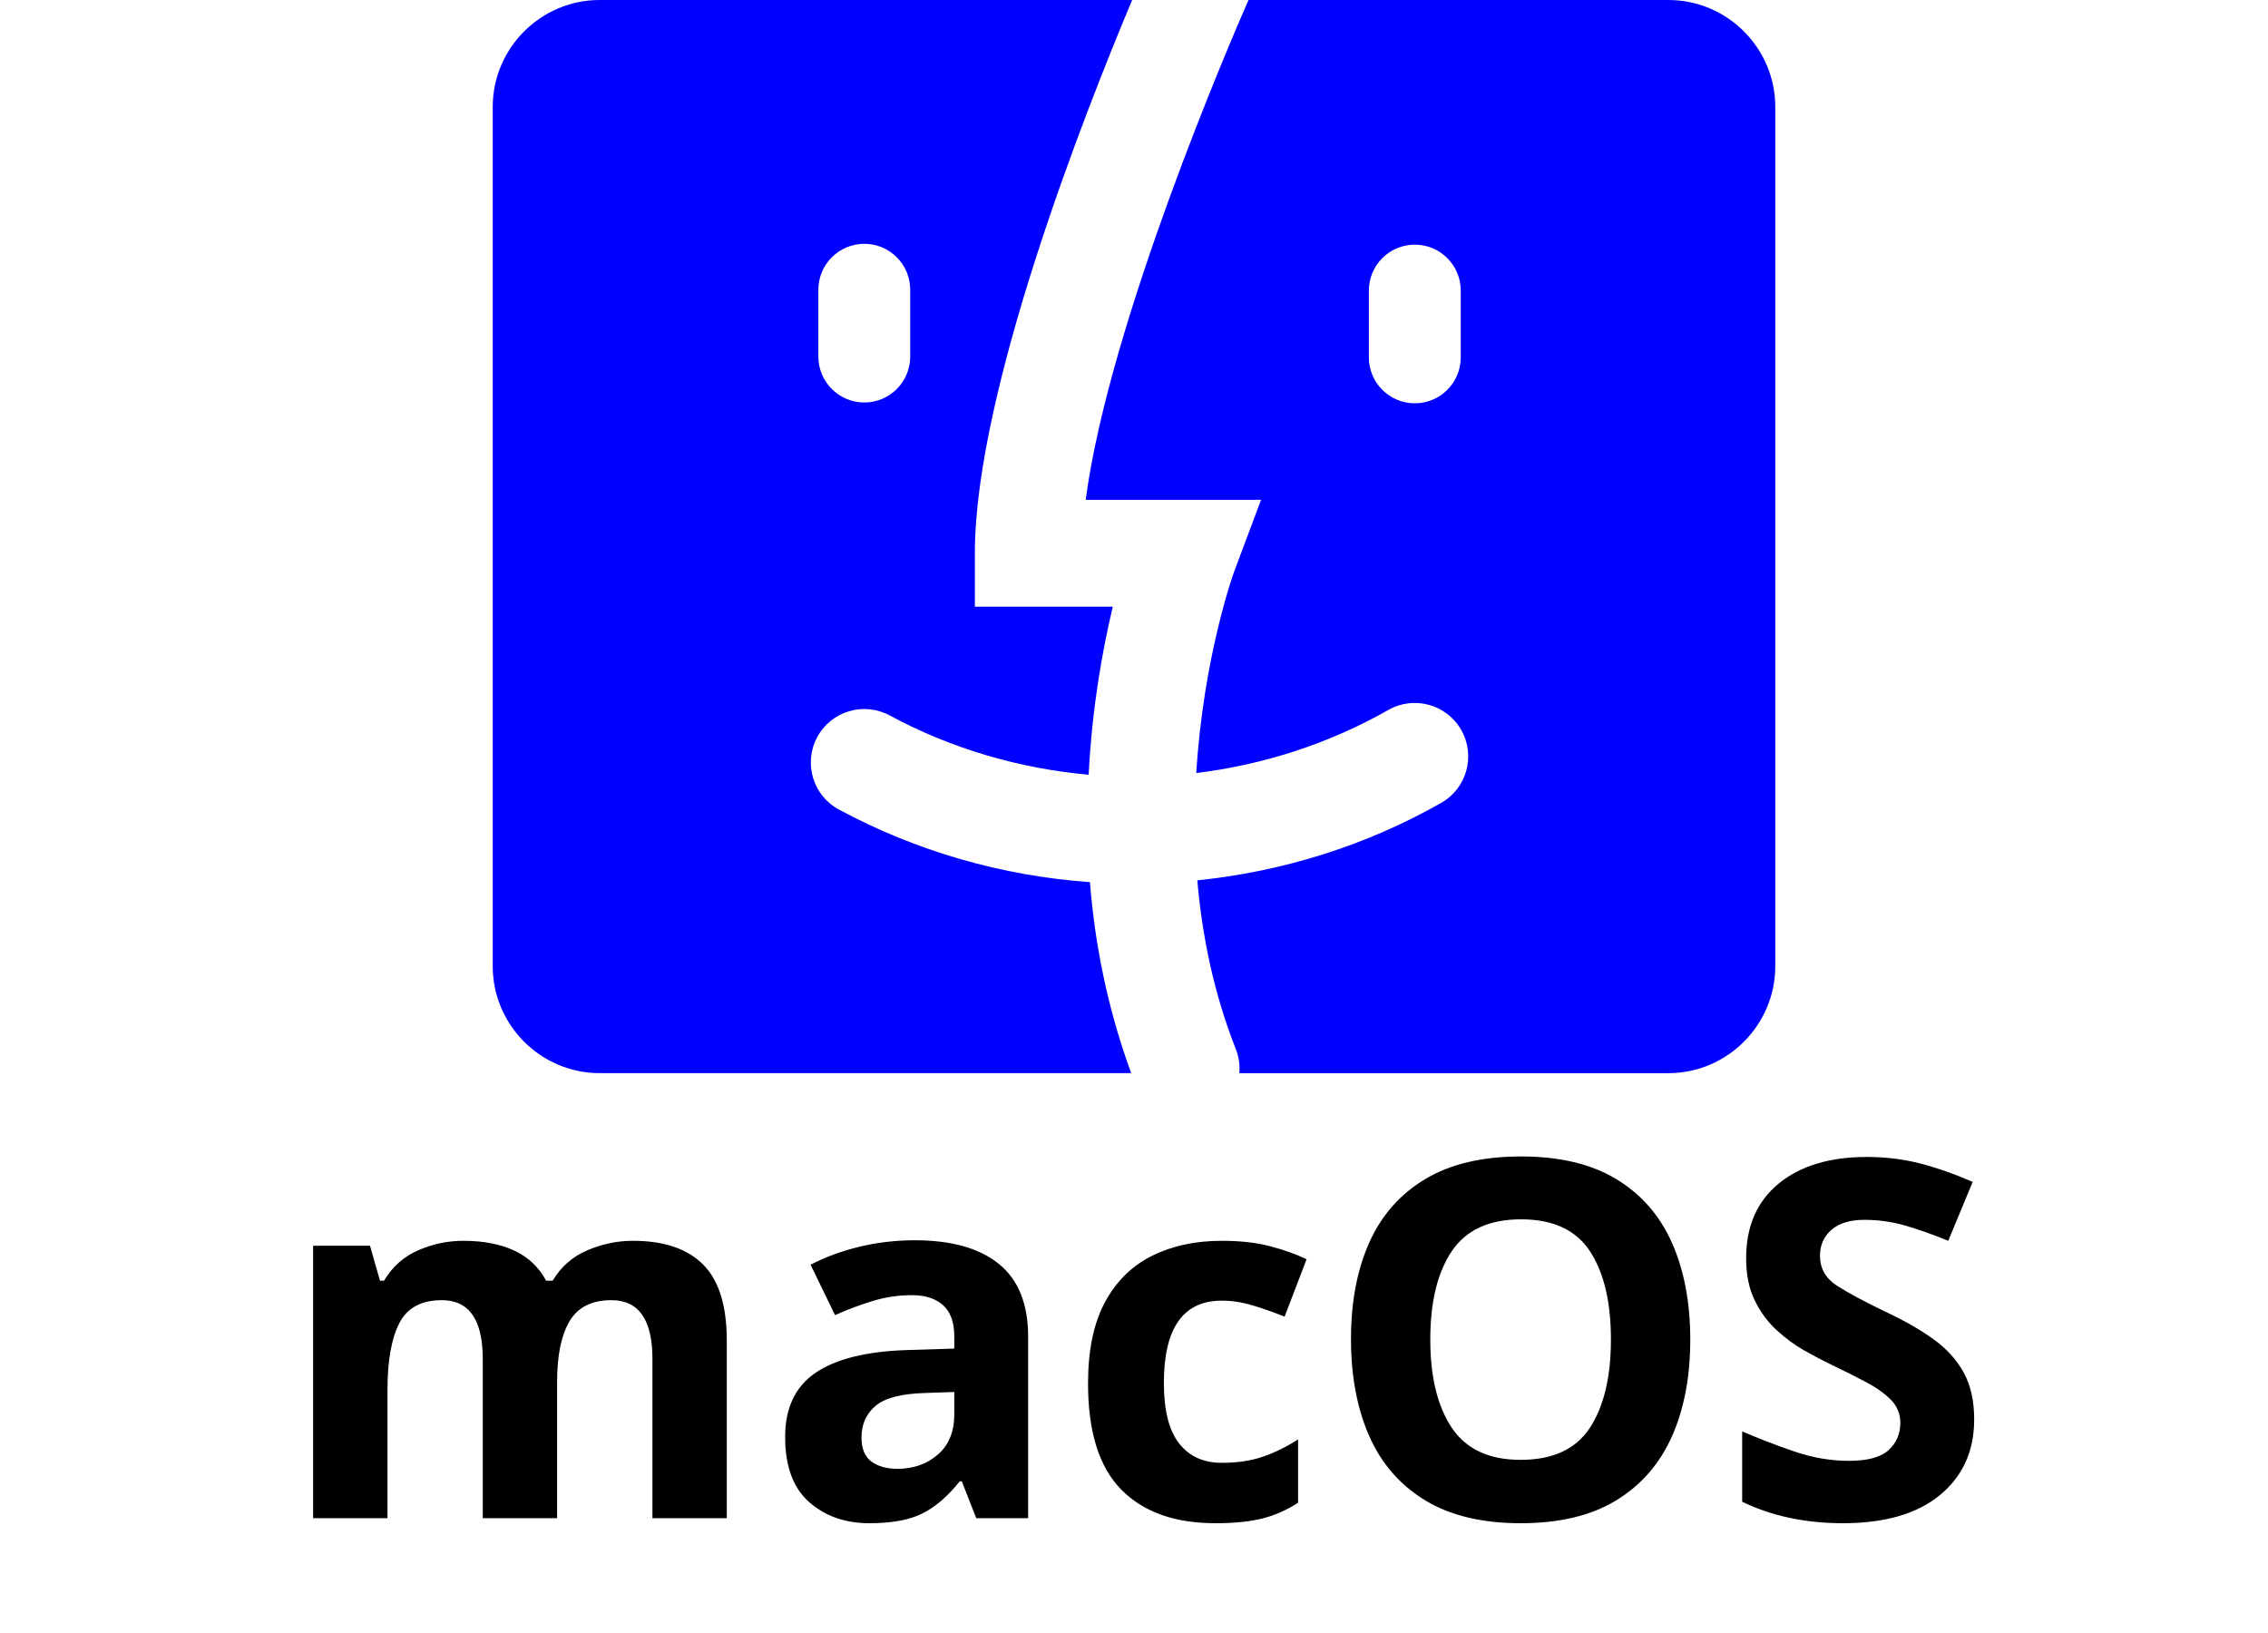
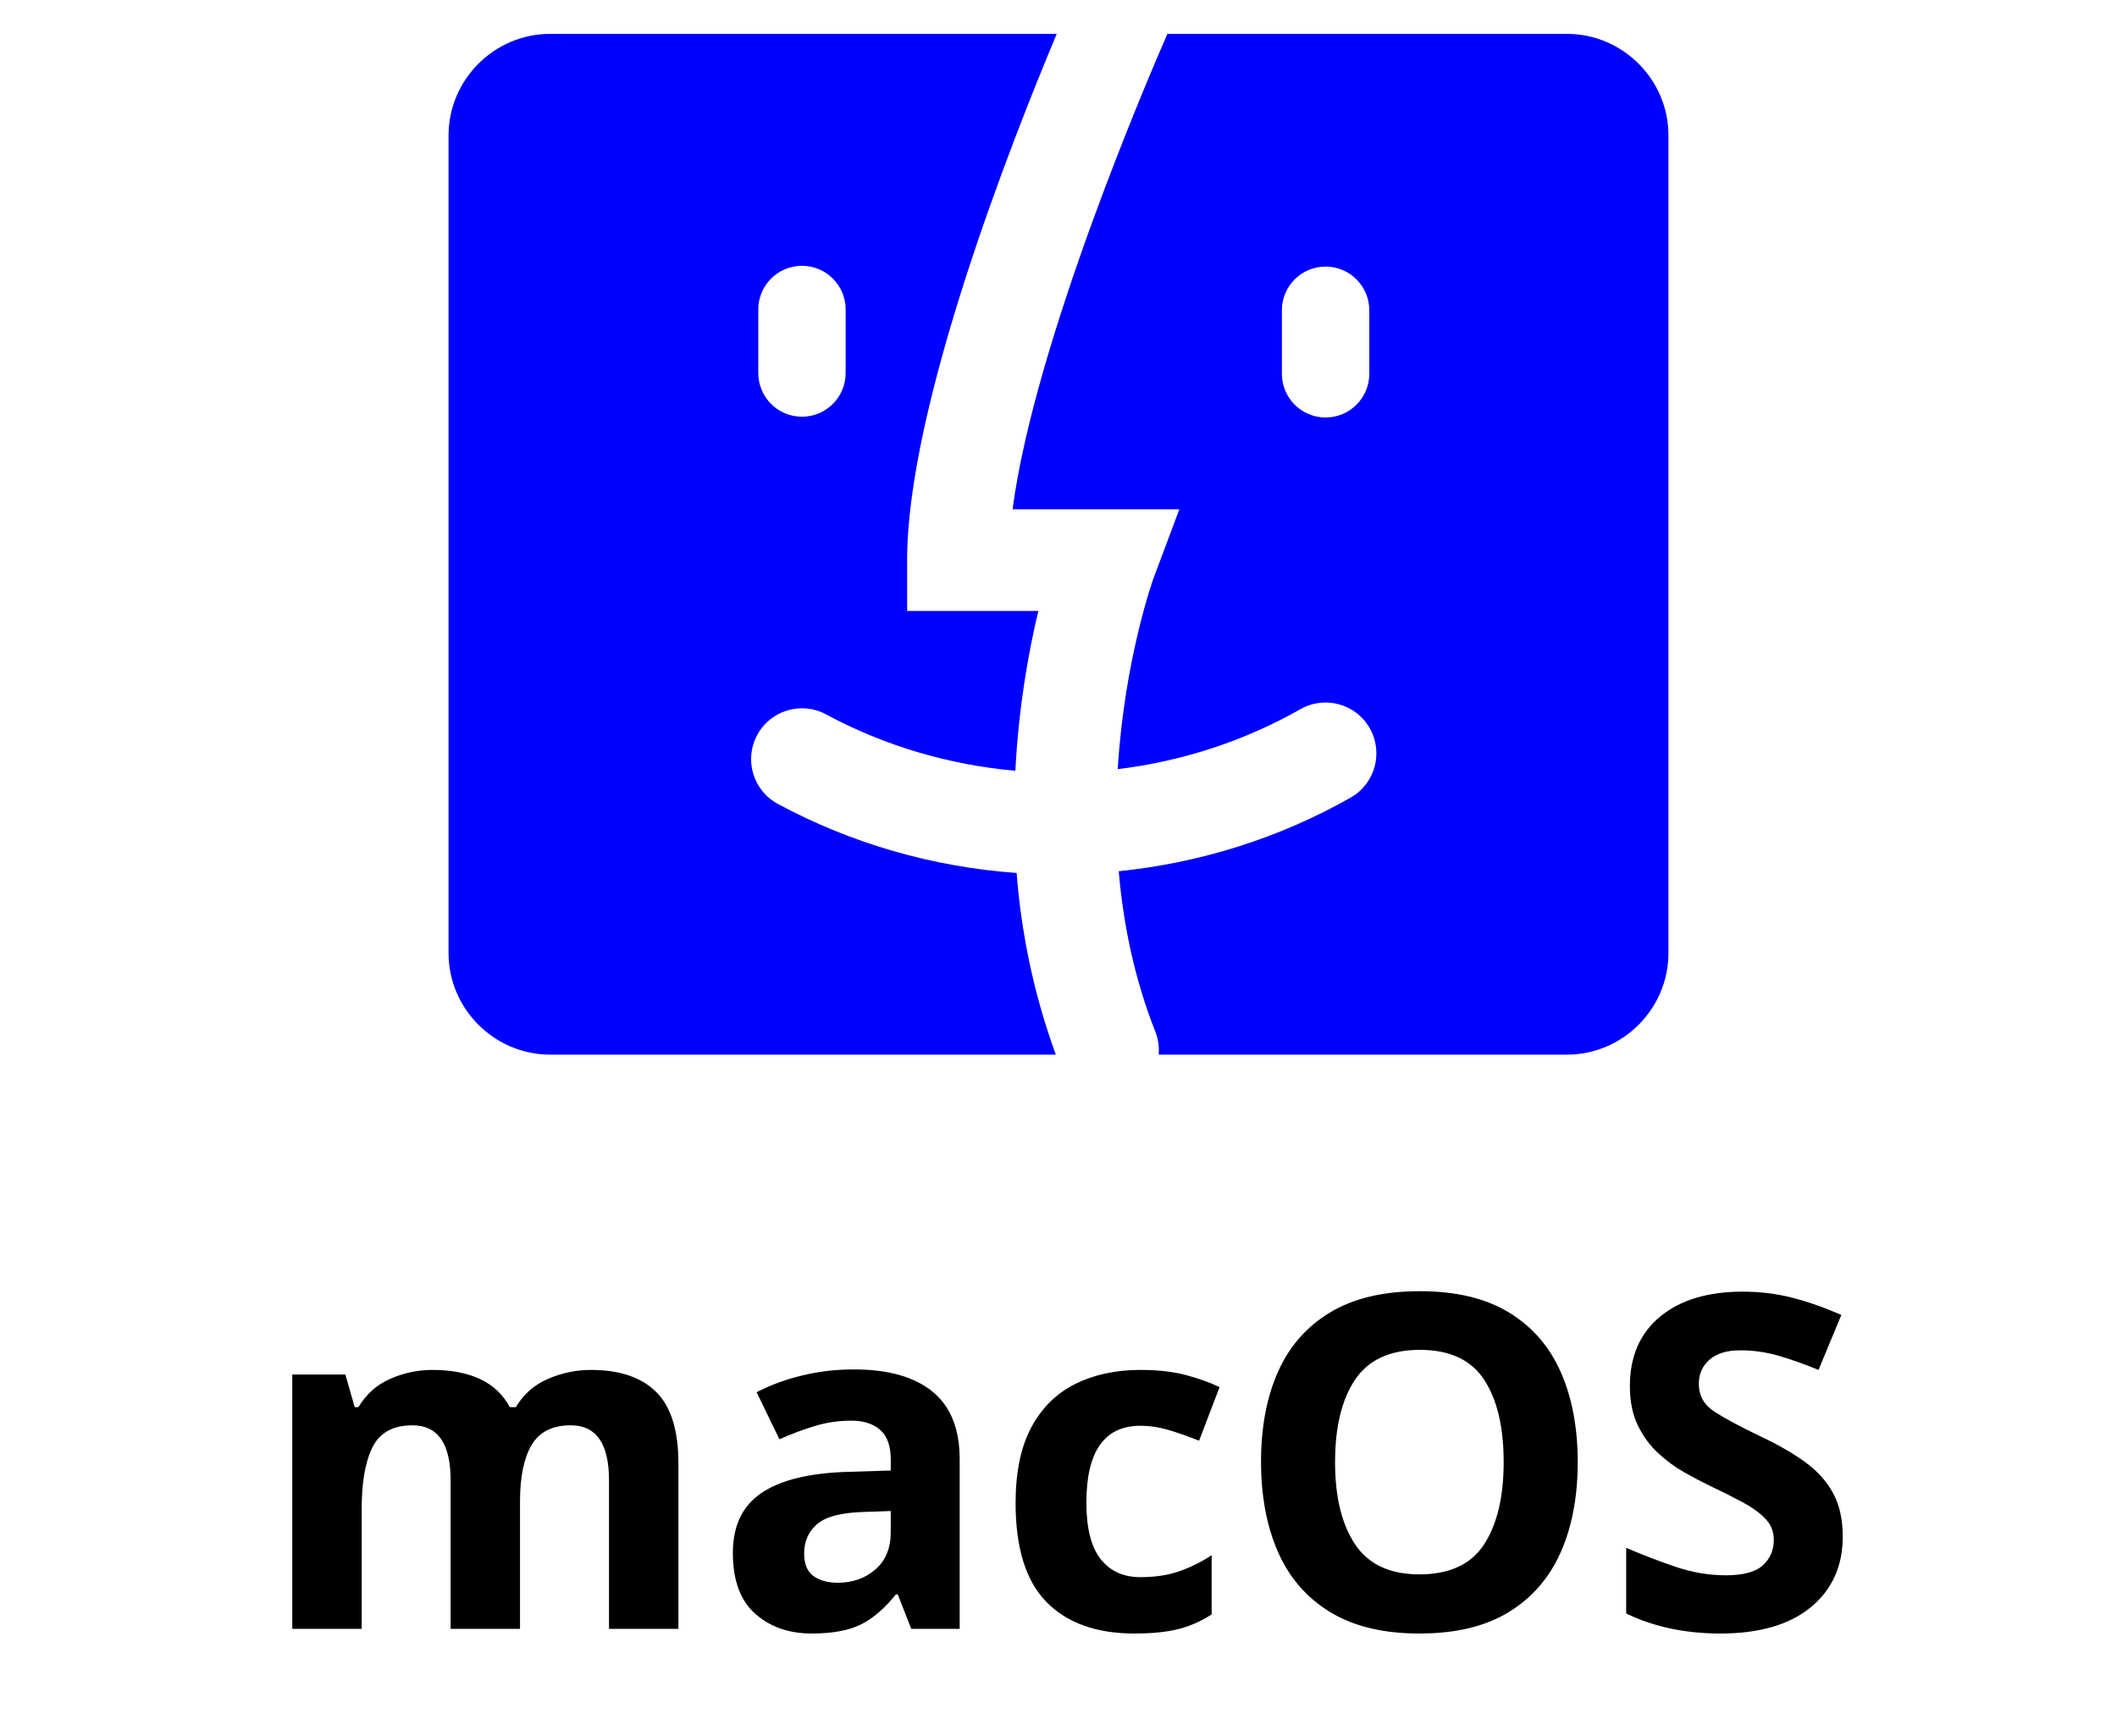
- <svg xmlns="http://www.w3.org/2000/svg" width="1000" height="720">
+ <svg xmlns="http://www.w3.org/2000/svg" width="1000" height="820">
  <g>
-     <rect fill="none" id="canvas_background" height="722" width="1002" y="-1" x="-1" />
+     <rect fill="none" id="canvas_background" height="822" width="1002" y="-1" x="-1" />
  </g>
  <g>
    <g stroke="null" id="svg_1">
      <g stroke="null" id="svg_2">
        <g stroke="null" id="svg_3">
-           <path stroke="null" id="svg_4" fill="#0000ff" d="m369.878,356.919c-11.451,-6.161 -15.716,-20.464 -9.543,-31.927s20.464,-15.728 31.927,-9.554c27.014,14.573 57.02,23.409 87.745,26.142c1.508,-29.7 6.173,-55.442 10.65,-74.079l-60.826,0l0,-23.562c0,-71.193 48.503,-194.282 69.355,-243.939l-234.809,0c-25.918,0 -47.124,21.206 -47.124,47.124l0,378.903c0,25.918 21.206,47.124 47.124,47.124l234.384,0c-10.509,-28.687 -16.081,-57.28 -18.178,-84.211c-38.748,-2.745 -76.671,-13.642 -110.707,-32.021zm-9.048,-229.165c0,-11.18 9.071,-20.252 20.252,-20.252c11.18,0 20.252,9.06 20.252,20.252l0,29.453c0,11.18 -9.06,20.252 -20.252,20.252c-11.18,0 -20.252,-9.071 -20.252,-20.252l0,-29.453z" />
-           <path stroke="null" id="svg_5" fill="#0000ff" d="m735.645,0l-185.163,0c-7.917,18.072 -61.415,142.127 -71.782,220.377l77.319,0l-11.922,31.821c-0.236,0.613 -13.548,37.699 -16.635,88.629c29.759,-3.617 58.646,-13.006 84.683,-27.803c11.31,-6.444 25.718,-2.486 32.139,8.836c6.432,11.31 2.474,25.694 -8.836,32.127c-32.999,18.779 -69.732,30.289 -107.526,34.153c2.062,24.092 7.116,49.469 17.024,74.539c1.367,3.452 1.755,7.021 1.496,10.485l189.18,0c25.919,0 47.124,-21.206 47.124,-47.124l0,-378.914c0.024,-25.918 -21.182,-47.124 -47.101,-47.124zm-91.574,157.572c0,11.18 -9.083,20.252 -20.263,20.252c-11.168,0 -20.252,-9.071 -20.252,-20.252l0,-29.453c0,-11.18 9.059,-20.252 20.252,-20.252c11.18,0 20.263,9.071 20.263,20.252l0,29.453z" />
+           <path stroke="null" id="svg_4" fill="#0000ff" d="m367.403,379.708c-11.669,-6.279 -16.015,-20.853 -9.724,-32.534s20.853,-16.027 32.534,-9.736c27.528,14.85 58.105,23.854 89.414,26.639c1.537,-30.265 6.291,-56.496 10.853,-75.488l-61.983,0l0,-24.01c0,-72.547 49.425,-197.977 70.674,-248.579l-239.275,0c-26.411,0 -48.021,21.609 -48.021,48.021l0,386.11c0,26.411 21.609,48.021 48.021,48.021l238.842,0c-10.709,-29.233 -16.387,-58.369 -18.524,-85.813c-39.485,-2.797 -78.129,-13.902 -112.812,-32.63zm-9.22,-233.524c0,-11.393 9.244,-20.637 20.637,-20.637c11.393,0 20.637,9.232 20.637,20.637l0,30.013c0,11.393 -9.232,20.637 -20.637,20.637c-11.393,0 -20.637,-9.244 -20.637,-20.637l0,-30.013z" />
+           <path stroke="null" id="svg_5" fill="#0000ff" d="m740.127,16l-188.685,0c-8.068,18.416 -62.583,144.83 -73.148,224.568l78.79,0l-12.149,32.426c-0.24,0.624 -13.806,38.416 -16.951,90.315c30.325,-3.686 59.762,-13.254 86.293,-28.332c11.525,-6.567 26.207,-2.533 32.75,9.004c6.554,11.525 2.521,26.183 -9.004,32.738c-33.626,19.136 -71.059,30.865 -109.571,34.803c2.101,24.551 7.251,50.41 17.348,75.957c1.392,3.517 1.788,7.155 1.524,10.685l192.779,0c26.412,0 48.021,-21.609 48.021,-48.021l0,-386.122c0.024,-26.411 -21.585,-48.021 -47.996,-48.021l0,0zm-93.316,160.569c0,11.393 -9.256,20.637 -20.649,20.637c-11.381,0 -20.637,-9.244 -20.637,-20.637l0,-30.013c0,-11.393 9.232,-20.637 20.637,-20.637c11.393,0 20.649,9.244 20.649,20.637l0,30.013z" />
        </g>
      </g>
    </g>
    <g id="svg_6" />
    <g id="svg_7" />
    <g id="svg_8" />
    <g id="svg_9" />
    <g id="svg_10" />
    <g id="svg_11" />
    <g id="svg_12" />
    <g id="svg_13" />
    <g id="svg_14" />
    <g id="svg_15" />
    <g id="svg_16" />
    <g id="svg_17" />
    <g id="svg_18" />
    <g id="svg_19" />
    <g id="svg_20" />
-     <text font-weight="bold" xml:space="preserve" text-anchor="start" font-family="Oswald, sans-serif" font-size="220" id="svg_21" y="669.391" x="120.906" stroke-width="0" fill="#000000">macOS</text>
+     <text font-weight="bold" xml:space="preserve" text-anchor="start" font-family="Oswald, sans-serif" font-size="220" id="svg_21" y="769.391" x="120.906" stroke-width="0" fill="#000000">macOS</text>
  </g>
</svg>
